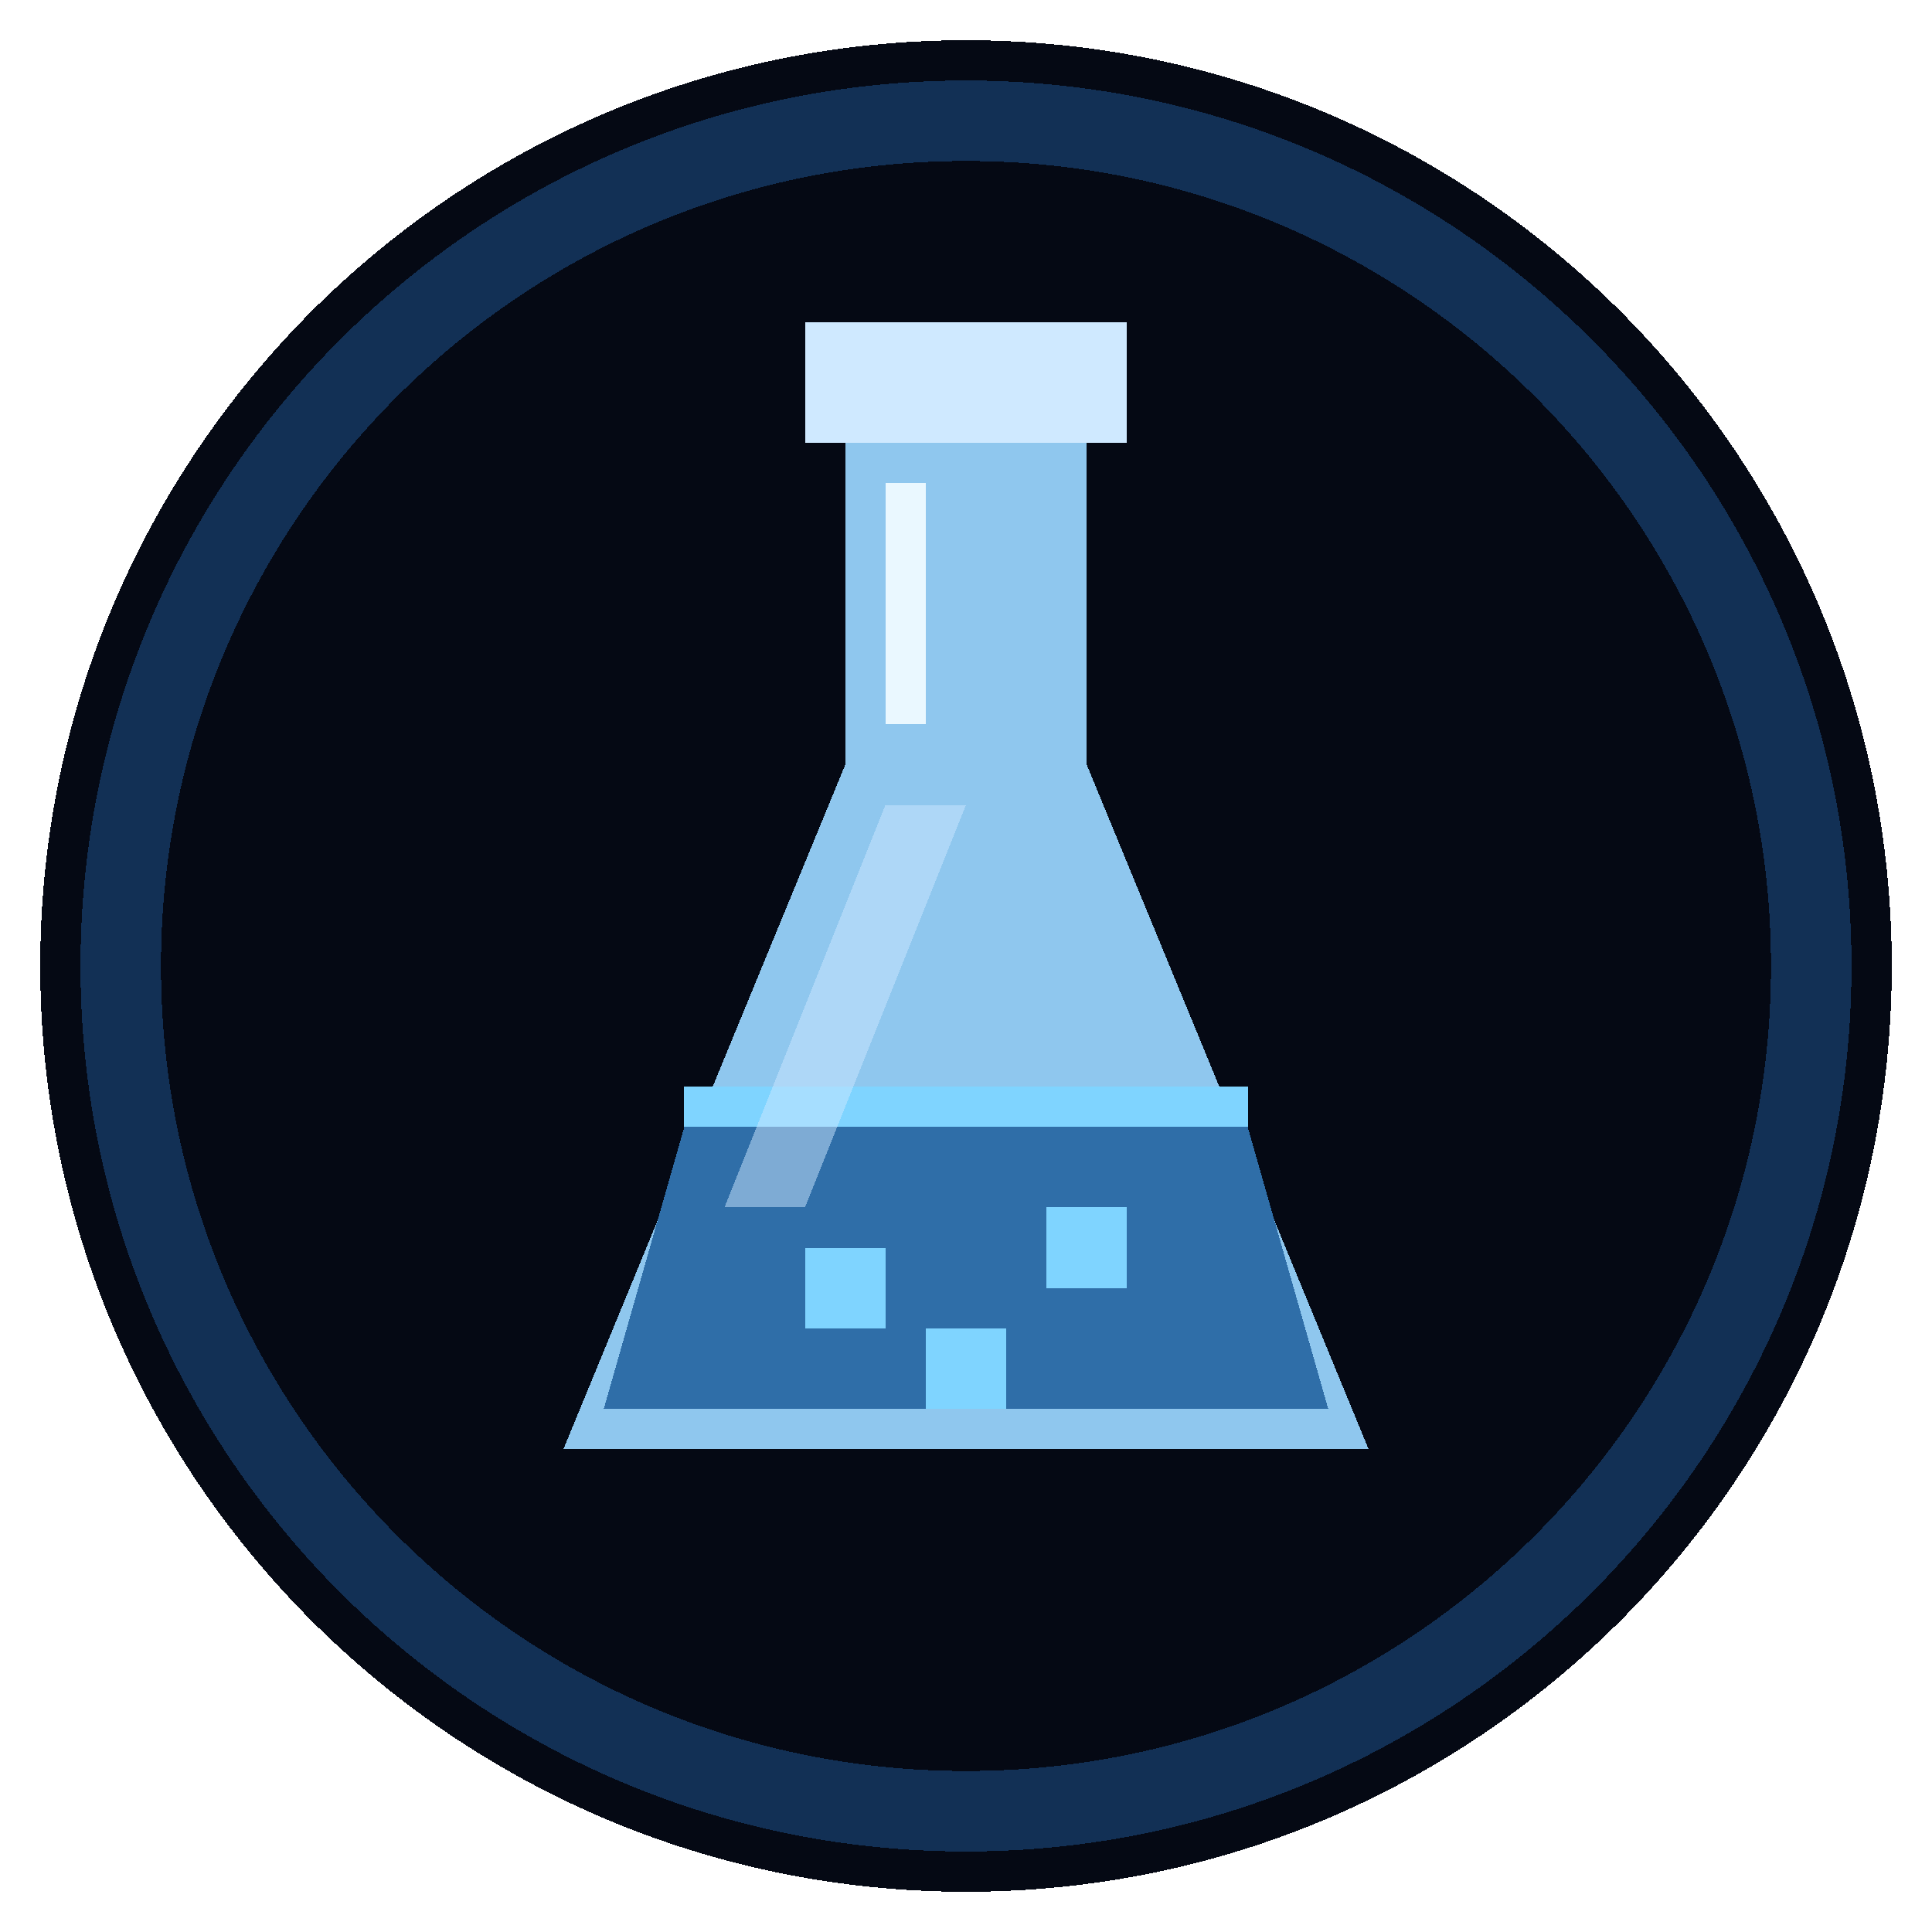
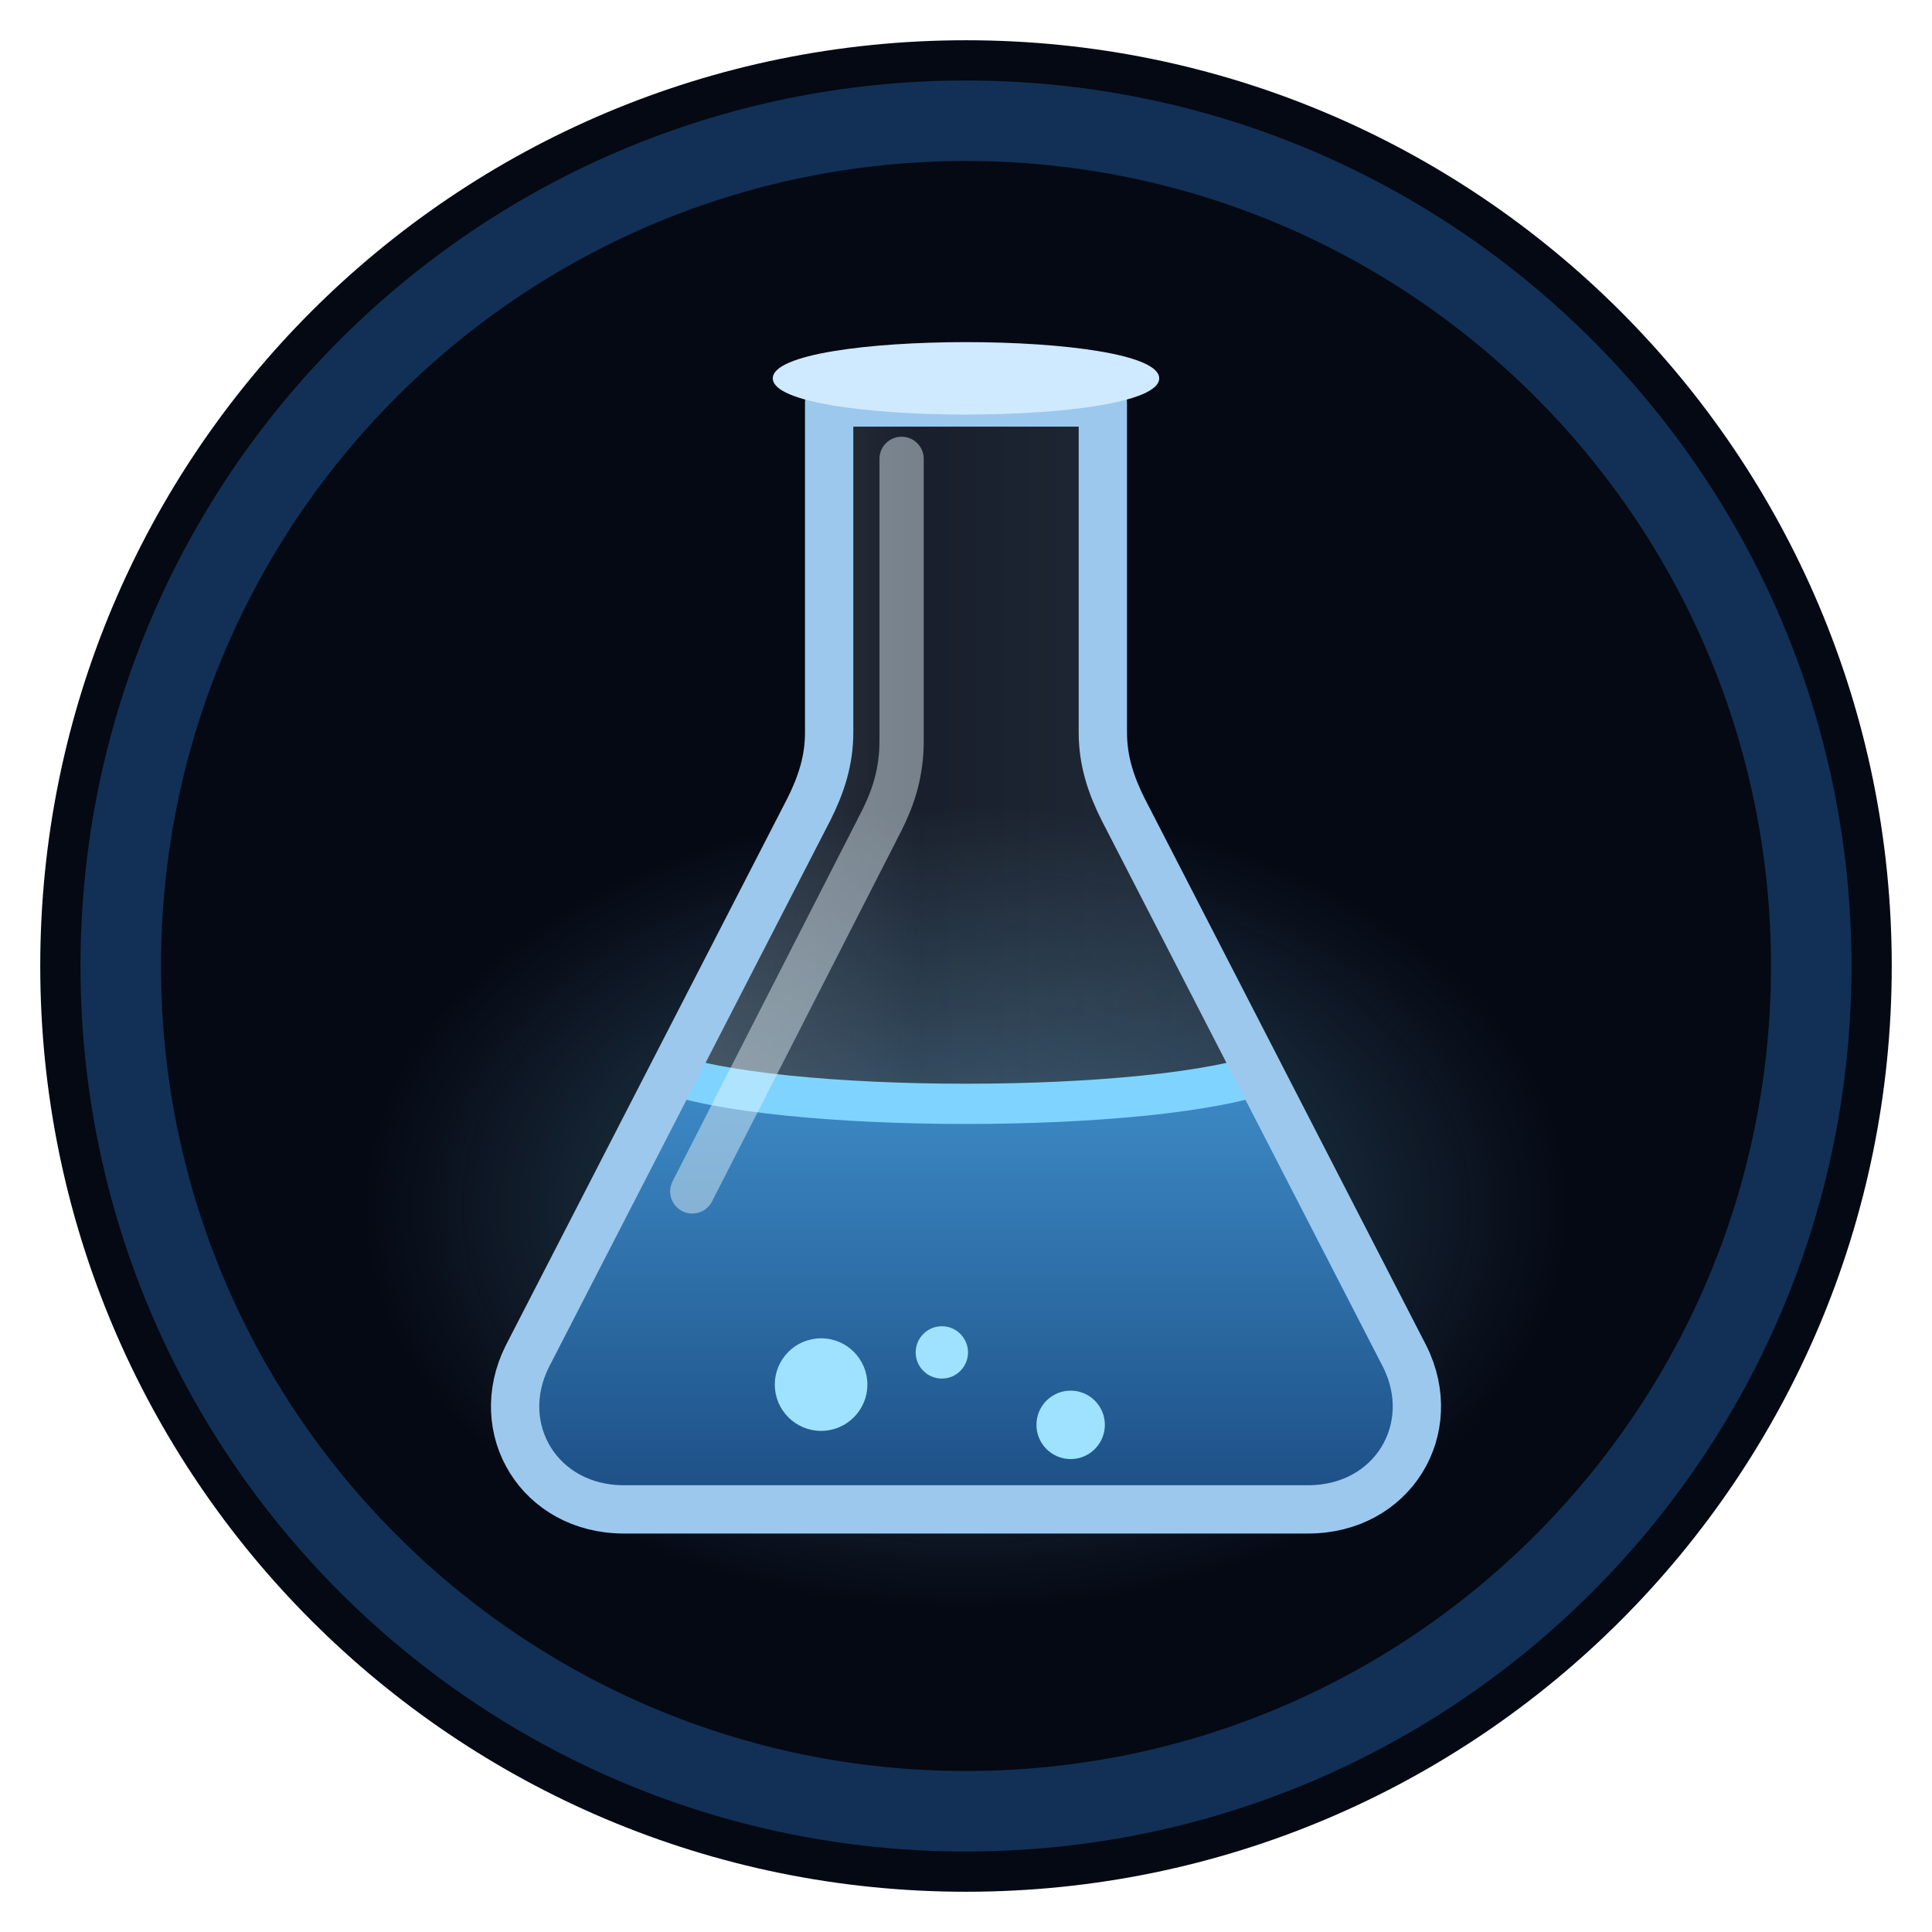
- <svg xmlns="http://www.w3.org/2000/svg" viewBox="0 0 48 48" width="48" height="48" shape-rendering="crispEdges" role="presentation">
+ <svg xmlns="http://www.w3.org/2000/svg" viewBox="0 0 48 48" width="48" height="48" role="presentation">
+   <style>
+     .rise { animation: up 4.5s ease-in infinite }
+     .r2 { animation-delay: -1.5s } .r3 { animation-delay: -3s }
+     @keyframes up {
+       0%   { transform: translateY(0);     opacity: 0 }
+       25%  { opacity: .85 }
+       100% { transform: translateY(-9px);  opacity: 0 }
+     }
+     @media (prefers-reduced-motion: reduce) { .rise { animation: none; opacity: .6 } }
+   </style>
+   <defs>
+     <linearGradient id="brew" x1="0" y1="0" x2="0" y2="1">
+       <stop offset="0%" stop-color="#3E8CC8" />
+       <stop offset="100%" stop-color="#17457A" />
+     </linearGradient>
+     <linearGradient id="glass" x1="0" y1="0" x2="1" y2="0">
+       <stop offset="0%" stop-color="#EAF8FF" stop-opacity=".34" />
+       <stop offset="45%" stop-color="#CFE9FF" stop-opacity=".1" />
+       <stop offset="100%" stop-color="#8FC7EE" stop-opacity=".2" />
+     </linearGradient>
+     <radialGradient id="halo" cx=".5" cy=".5" r=".5">
+       <stop offset="0%" stop-color="#7FD4FF" stop-opacity=".35" />
+       <stop offset="100%" stop-color="#7FD4FF" stop-opacity="0" />
+     </radialGradient>
+     <clipPath id="inside">
+       <path d="M20.6 10 L20.6 18.2 C20.6 18.9 20.4 19.5 20.1 20.1 L13.1 33.7                C12.2 35.5 13.4 37.5 15.5 37.5 L32.5 37.5 C34.6 37.5 35.8 35.5 34.9 33.7                L27.9 20.1 C27.6 19.5 27.4 18.9 27.4 18.2 L27.4 10 Z" />
+     </clipPath>
+   </defs>
  <circle cx="24" cy="24" r="23" fill="#050914" />
  <circle cx="24" cy="24" r="21" fill="none" stroke="#123055" stroke-width="2" />
-   <rect x="20" y="8" width="8" height="3" fill="#CFE9FF" />
-   <rect x="21" y="11" width="6" height="8" fill="#8FC7EE" />
-   <path d="M21 19 L14 36 L34 36 L27 19 Z" fill="#8FC7EE" />
-   <path d="M17 28 L15 35 L33 35 L31 28 Z" fill="#2F6EA8" />
-   <rect x="17" y="27" width="14" height="1" fill="#7FD4FF" />
-   <rect x="20" y="31" width="2" height="2" fill="#7FD4FF" />
-   <rect x="26" y="30" width="2" height="2" fill="#7FD4FF" />
-   <rect x="23" y="33" width="2" height="2" fill="#7FD4FF" />
-   <rect x="22" y="12" width="1" height="6" fill="#EAF8FF" />
-   <path d="M22 20 L18 30 L20 30 L24 20 Z" fill="#CFE9FF" fill-opacity=".5" />
+   <ellipse cx="24" cy="30" r="0" rx="15" ry="10" fill="url(#halo)" />
+   <path d="M20.6 10 L20.6 18.2 C20.6 18.9 20.4 19.5 20.1 20.1 L13.1 33.7            C12.2 35.5 13.4 37.5 15.5 37.5 L32.5 37.5 C34.6 37.5 35.8 35.5 34.9 33.7            L27.9 20.1 C27.6 19.5 27.4 18.9 27.4 18.2 L27.4 10 Z" fill="url(#glass)" />
+   <g clip-path="url(#inside)">
+     <path d="M16.4 26.6 C19.2 27.7 28.8 27.7 31.6 26.6 L36 36 L36 39 L12 39 L12 36 Z" fill="url(#brew)" />
+     <path d="M16.4 26.6 C19.2 27.7 28.8 27.7 31.6 26.6" fill="none" stroke="#7FD4FF" stroke-width="1" />
+     <g fill="#9FE2FF">
+       <circle class="rise" cx="20.4" cy="34.4" r="1.15" />
+       <circle class="rise r2" cx="26.6" cy="35.4" r=".85" />
+       <circle class="rise r3" cx="23.4" cy="33.6" r=".65" />
+     </g>
+   </g>
+   <path d="M20.6 10 L20.6 18.2 C20.6 18.9 20.4 19.5 20.1 20.1 L13.1 33.7            C12.2 35.5 13.4 37.5 15.5 37.5 L32.5 37.5 C34.6 37.5 35.8 35.5 34.9 33.7            L27.9 20.1 C27.6 19.5 27.4 18.9 27.4 18.2 L27.4 10 Z" fill="none" stroke="#9CC8EE" stroke-width="1.2" stroke-linejoin="round" />
+   <path d="M19.2 9.4 C19.2 8.2 28.8 8.2 28.8 9.4 C28.8 10.6 19.2 10.6 19.2 9.4 Z" fill="#CFE9FF" />
+   <path d="M22.4 11.4 L22.4 18.4 C22.4 19.2 22.2 19.8 21.9 20.4 L17.2 29.6" fill="none" stroke="#EAF8FF" stroke-width="1.1" stroke-opacity=".45" stroke-linecap="round" />
</svg>
